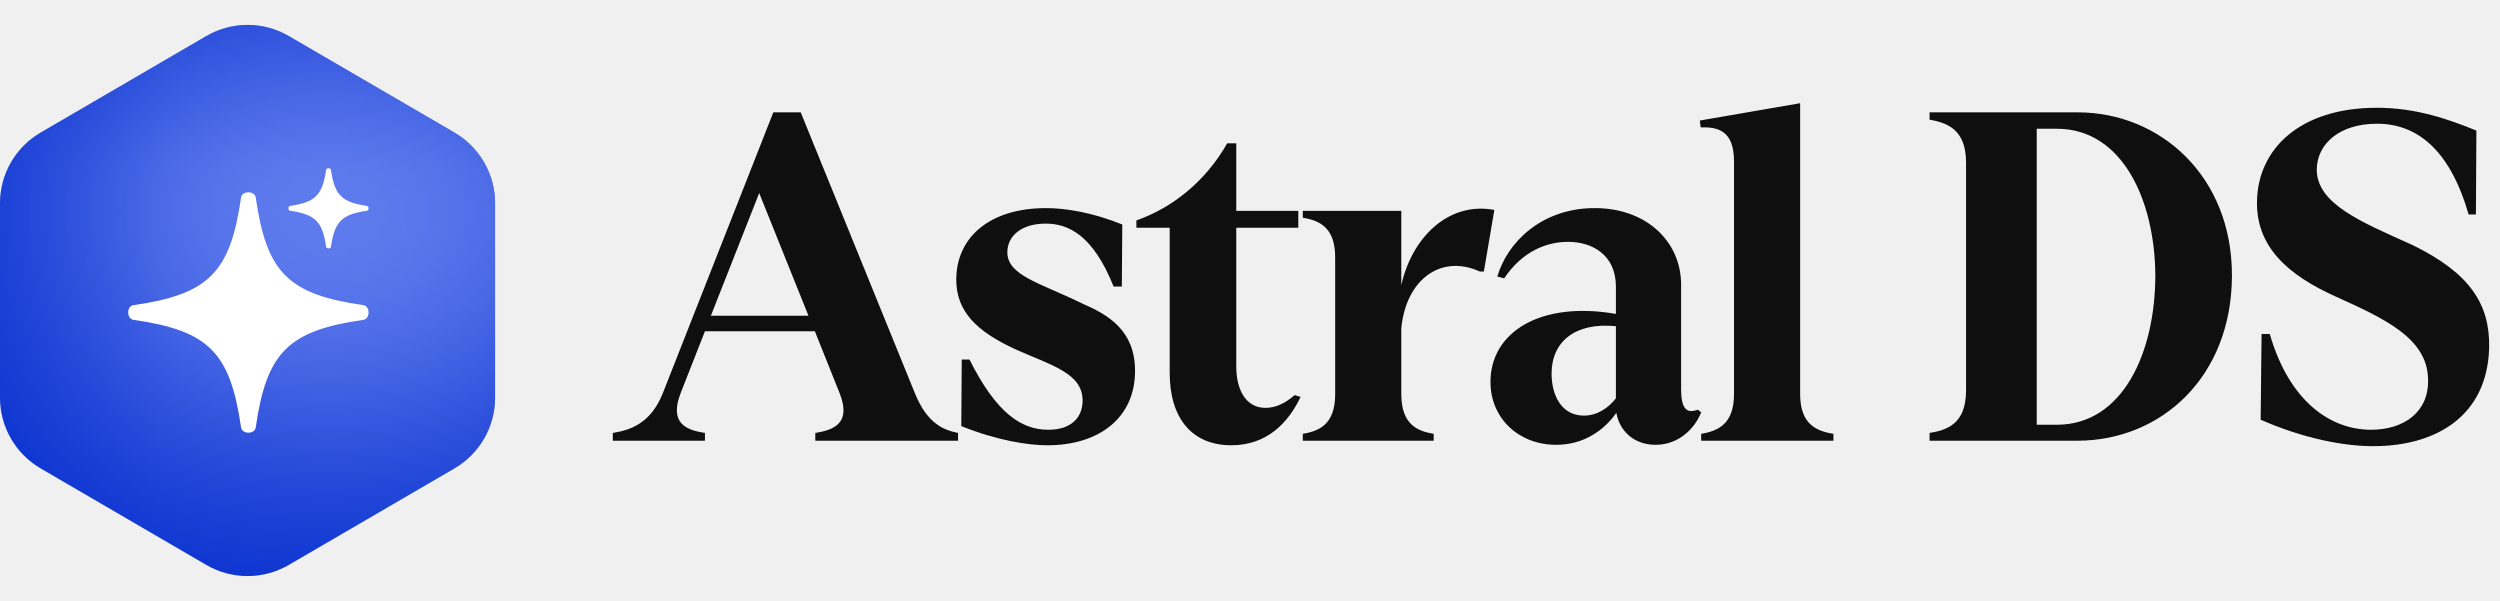
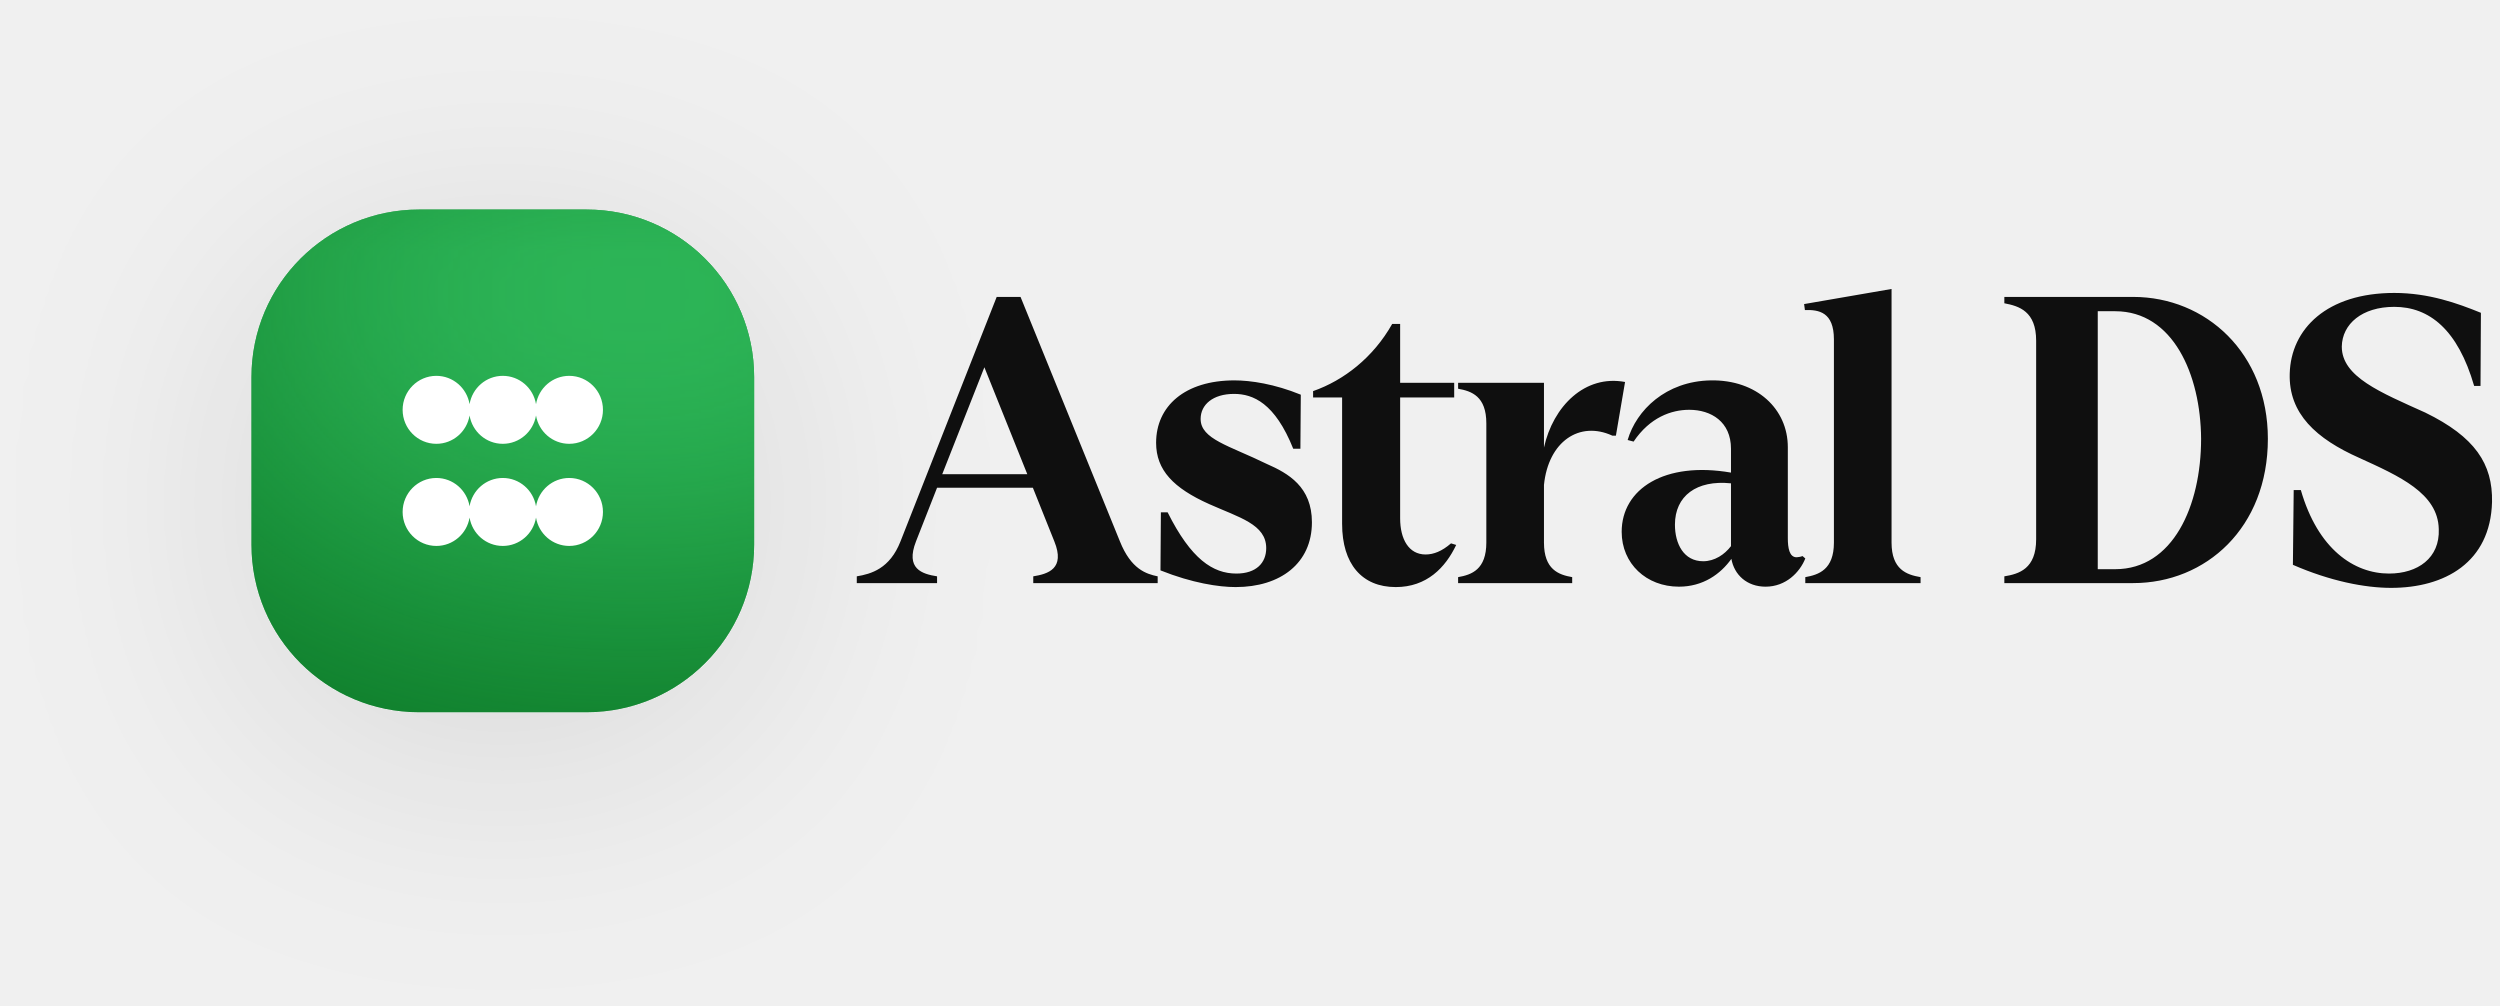
- <svg xmlns="http://www.w3.org/2000/svg" width="312" height="75" viewBox="0 0 312 75" fill="none">
-   <path d="M25.752 4.496C28.93 2.644 32.857 2.644 36.035 4.496L56.716 16.545C59.856 18.375 61.787 21.735 61.787 25.369V49.631C61.787 53.265 59.856 56.625 56.716 58.455L36.035 70.504C32.857 72.356 28.93 72.356 25.752 70.504L5.071 58.455C1.931 56.625 0 53.265 0 49.631V25.369C0 21.735 1.931 18.375 5.071 16.545L25.752 4.496Z" fill="#0029CC" />
-   <mask id="mask0_187_1633" style="mask-type:alpha" maskUnits="userSpaceOnUse" x="0" y="3" width="62" height="69">
-     <path d="M25.752 4.496C28.93 2.644 32.857 2.644 36.035 4.496L56.716 16.545C59.856 18.375 61.787 21.735 61.787 25.369V49.631C61.787 53.265 59.856 56.625 56.716 58.455L36.035 70.504C32.857 72.356 28.93 72.356 25.752 70.504L5.071 58.455C1.931 56.625 0 53.265 0 49.631V25.369C0 21.735 1.931 18.375 5.071 16.545L25.752 4.496Z" fill="#0029CC" />
-   </mask>
-   <g mask="url(#mask0_187_1633)">
-     <g filter="url(#filter0_f_187_1633)">
-       <rect x="5.617" y="-24.798" width="70.468" height="73.021" rx="10.213" fill="#92A8FF" />
+ <svg xmlns="http://www.w3.org/2000/svg" width="358" height="144" viewBox="0 0 358 144" fill="none">
+   <g filter="url(#filter0_d_242_285)">
+     <g clip-path="url(#clip0_242_285)">
+       <rect x="36" y="30" width="72" height="72" rx="24" fill="#056C1D" />
+       <g filter="url(#filter1_f_242_285)">
+         <rect x="22" y="-67.322" width="138" height="143" rx="20" fill="#44E079" />
+       </g>
+       <path d="M81.515 53.821C79.122 53.821 77.142 55.576 76.757 57.877C76.373 55.576 74.393 53.821 72 53.821C69.608 53.821 67.627 55.576 67.243 57.877C66.859 55.576 64.878 53.821 62.485 53.821C59.818 53.821 57.656 56 57.656 58.688C57.656 61.376 59.818 63.554 62.485 63.554C64.878 63.554 66.859 61.8 67.243 59.499C67.627 61.8 69.608 63.554 72 63.554C74.393 63.554 76.373 61.8 76.757 59.499C77.142 61.8 79.122 63.554 81.515 63.554C84.182 63.554 86.344 61.376 86.344 58.688C86.344 56 84.182 53.821 81.515 53.821V53.821Z" fill="white" />
+       <path d="M81.515 68.445C79.122 68.445 77.142 70.2 76.757 72.501C76.373 70.2 74.393 68.445 72 68.445C69.608 68.445 67.627 70.2 67.243 72.501C66.859 70.2 64.878 68.445 62.485 68.445C59.818 68.445 57.656 70.624 57.656 73.312C57.656 75.999 59.818 78.178 62.485 78.178C64.878 78.178 66.859 76.424 67.243 74.123C67.627 76.424 69.608 78.178 72 78.178C74.393 78.178 76.373 76.424 76.757 74.123C77.142 76.424 79.122 78.178 81.515 78.178C84.182 78.178 86.344 75.999 86.344 73.312C86.344 70.624 84.182 68.445 81.515 68.445V68.445Z" fill="white" />
    </g>
  </g>
-   <path d="M45.351 38.085C46.216 38.21 46.216 39.79 45.351 39.915C35.962 41.27 33.27 43.962 31.915 53.351C31.79 54.216 30.21 54.216 30.085 53.351C28.73 43.962 26.038 41.27 16.649 39.915C15.784 39.79 15.784 38.21 16.649 38.085C26.038 36.73 28.73 34.038 30.085 24.649C30.21 23.784 31.79 23.784 31.915 24.649C33.27 34.038 35.962 36.73 45.351 38.085Z" fill="white" />
-   <path d="M45.784 25.695C46.072 25.736 46.072 26.264 45.784 26.305C42.654 26.757 41.757 27.654 41.305 30.784C41.264 31.072 40.736 31.072 40.695 30.784C40.243 27.654 39.346 26.757 36.216 26.305C35.928 26.264 35.928 25.736 36.216 25.695C39.346 25.243 40.243 24.346 40.695 21.216C40.736 20.928 41.264 20.928 41.305 21.216C41.757 24.346 42.654 25.243 45.784 25.695Z" fill="white" />
-   <path d="M101.75 54.032C103.856 53.691 106.36 52.951 104.767 49.023L101.693 41.34H87.976L84.959 49.023C83.422 52.951 85.813 53.691 87.976 54.032V55H76.478V54.032C78.527 53.691 81.202 52.951 82.739 49.023L96.513 14.018H99.929L114.158 49.023C115.752 53.008 117.915 53.691 119.566 54.032V55H101.75V54.032ZM88.716 39.404H100.896L94.749 24.093L88.716 39.404ZM130.726 55.569C128.336 55.569 124.522 55 119.968 53.179L120.025 44.868H120.993C124.351 51.585 127.482 53.634 130.84 53.634C133.686 53.634 135.109 52.097 135.109 49.991C135.109 46.576 131.238 45.608 126.913 43.673C121.847 41.396 119.342 38.835 119.342 34.908C119.342 29.671 123.441 25.971 130.555 25.971C132.889 25.971 136.304 26.484 140.061 28.02L140.004 35.761H138.979C136.361 29.216 133.231 27.907 130.498 27.907C127.482 27.907 125.717 29.443 125.717 31.492C125.717 34.395 129.815 35.306 135.166 37.924C138.296 39.29 141.655 41.226 141.655 46.291C141.655 52.154 137.158 55.569 130.726 55.569ZM153.661 55.569C148.823 55.569 145.977 52.268 145.977 46.519V28.419H141.822V27.508C146.205 25.971 150.417 22.727 153.149 17.889H154.287V26.313H162.028V28.419H154.287V45.722C154.287 48.739 155.54 50.902 157.93 50.902C159.069 50.902 160.264 50.447 161.573 49.308L162.313 49.536C160.776 52.78 158.101 55.569 153.661 55.569ZM162.589 54.146C164.524 53.805 166.63 53.065 166.63 49.194V32.119C166.63 28.248 164.524 27.508 162.589 27.167V26.313H174.883V35.591C176.192 29.671 180.746 25.118 186.495 26.199L185.186 33.883H184.673C179.949 31.72 175.509 34.737 174.883 40.941V49.194C174.883 53.065 176.989 53.805 178.924 54.146V55H162.589V54.146ZM194.208 55.512C189.54 55.512 186.011 52.211 186.011 47.657C186.011 41.51 192.159 37.526 201.664 39.176V35.761C201.664 31.891 198.818 30.183 195.688 30.183C193.126 30.183 190.053 31.265 187.719 34.737L186.865 34.509C188.117 30.24 192.329 26.085 198.761 25.971C205.364 25.858 209.803 30.07 209.803 35.534V48.568C209.803 49.991 210.031 51.3 211.056 51.3C211.226 51.3 211.625 51.243 211.909 51.13L212.308 51.471C211.511 53.463 209.519 55.512 206.616 55.512C203.941 55.512 202.119 53.805 201.721 51.528C200.184 53.691 197.68 55.512 194.208 55.512ZM193.638 46.633C193.638 49.365 194.891 51.87 197.68 51.87C199.33 51.87 200.753 50.902 201.664 49.706V40.713C196.712 40.201 193.638 42.535 193.638 46.633ZM212.306 54.146C214.241 53.805 216.404 53.065 216.404 49.194V20.109C216.404 16.181 214.241 15.84 212.249 15.897L212.135 15.043L224.657 12.88V49.194C224.657 53.065 226.82 53.805 228.812 54.146V55H212.306V54.146ZM240.809 55V54.032C242.915 53.691 245.363 52.951 245.363 48.739V20.279C245.363 16.067 242.915 15.328 240.809 14.929V14.018H259.251C269.667 14.018 278.546 22.044 278.546 34.338C278.546 47.088 269.667 55 259.251 55H240.809ZM254.185 53.008H256.69C264.943 53.008 268.984 43.958 268.984 34.338C268.927 25.118 264.943 16.067 256.69 16.067H254.185V53.008ZM296.189 55.683C292.432 55.683 287.48 54.715 282.13 52.382L282.244 41.681H283.268C285.716 50.162 290.896 53.634 295.904 53.634C300.003 53.634 303.19 51.414 303.019 47.259C302.905 42.136 297.384 39.689 291.635 37.071C285.488 34.338 281.504 30.753 281.675 25.004C281.845 18.572 287.025 13.449 296.644 13.449C301.596 13.449 305.694 14.929 309.053 16.295L308.996 26.768H308.085C305.751 18.686 301.653 15.441 296.644 15.441C292.034 15.441 289.188 17.889 289.131 21.133C289.131 25.459 294.652 27.679 301.084 30.582C308.199 34.054 310.76 37.924 310.646 43.389C310.419 52.04 303.873 55.683 296.189 55.683Z" fill="#0F0F0F" />
+   <path d="M147.963 82.532C150.069 82.191 152.573 81.451 150.98 77.523L147.906 69.84H134.188L131.172 77.523C129.635 81.451 132.026 82.191 134.188 82.532V83.5H122.691V82.532C124.74 82.191 127.415 81.451 128.952 77.523L142.726 42.518H146.141L160.371 77.523C161.965 81.508 164.128 82.191 165.778 82.532V83.5H147.963V82.532ZM134.928 67.904H147.109L140.962 52.593L134.928 67.904ZM176.939 84.069C174.548 84.069 170.735 83.5 166.181 81.679L166.238 73.368H167.206C170.564 80.085 173.695 82.134 177.053 82.134C179.899 82.134 181.322 80.597 181.322 78.491C181.322 75.076 177.451 74.108 173.125 72.173C168.06 69.896 165.555 67.335 165.555 63.408C165.555 58.171 169.653 54.471 176.768 54.471C179.102 54.471 182.517 54.984 186.274 56.52L186.217 64.261H185.192C182.574 57.716 179.443 56.407 176.711 56.407C173.695 56.407 171.93 57.943 171.93 59.992C171.93 62.895 176.028 63.806 181.379 66.424C184.509 67.79 187.867 69.726 187.867 74.791C187.867 80.654 183.371 84.069 176.939 84.069ZM199.874 84.069C195.036 84.069 192.19 80.768 192.19 75.019V56.919H188.035V56.008C192.418 54.471 196.63 51.227 199.362 46.389H200.5V54.813H208.241V56.919H200.5V74.222C200.5 77.239 201.753 79.402 204.143 79.402C205.282 79.402 206.477 78.947 207.786 77.808L208.526 78.036C206.989 81.28 204.314 84.069 199.874 84.069ZM208.802 82.646C210.737 82.305 212.843 81.565 212.843 77.694V60.619C212.843 56.748 210.737 56.008 208.802 55.667V54.813H221.096V64.091C222.405 58.171 226.959 53.618 232.708 54.699L231.398 62.383H230.886C226.162 60.22 221.722 63.237 221.096 69.441V77.694C221.096 81.565 223.202 82.305 225.137 82.646V83.5H208.802V82.646ZM240.421 84.012C235.753 84.012 232.224 80.711 232.224 76.157C232.224 70.01 238.371 66.026 247.877 67.677V64.261C247.877 60.391 245.031 58.683 241.9 58.683C239.339 58.683 236.265 59.765 233.932 63.237L233.078 63.009C234.33 58.74 238.542 54.585 244.974 54.471C251.577 54.358 256.016 58.569 256.016 64.034V77.068C256.016 78.491 256.244 79.8 257.269 79.8C257.439 79.8 257.838 79.743 258.122 79.629L258.521 79.971C257.724 81.963 255.732 84.012 252.829 84.012C250.154 84.012 248.332 82.305 247.934 80.028C246.397 82.191 243.893 84.012 240.421 84.012ZM239.851 75.133C239.851 77.865 241.104 80.37 243.893 80.37C245.543 80.37 246.966 79.402 247.877 78.207V69.213C242.925 68.701 239.851 71.035 239.851 75.133ZM258.519 82.646C260.454 82.305 262.617 81.565 262.617 77.694V48.609C262.617 44.681 260.454 44.34 258.462 44.397L258.348 43.543L270.87 41.38V77.694C270.87 81.565 273.033 82.305 275.025 82.646V83.5H258.519V82.646ZM287.022 83.5V82.532C289.128 82.191 291.576 81.451 291.576 77.239V48.779C291.576 44.568 289.128 43.828 287.022 43.429V42.518H305.464C315.88 42.518 324.759 50.544 324.759 62.838C324.759 75.588 315.88 83.5 305.464 83.5H287.022ZM300.398 81.508H302.902C311.156 81.508 315.197 72.458 315.197 62.838C315.14 53.618 311.156 44.568 302.902 44.568H300.398V81.508ZM342.402 84.183C338.645 84.183 333.693 83.215 328.343 80.882L328.457 70.181H329.481C331.929 78.662 337.108 82.134 342.117 82.134C346.215 82.134 349.403 79.914 349.232 75.759C349.118 70.636 343.597 68.189 337.848 65.57C331.701 62.838 327.717 59.252 327.888 53.504C328.058 47.072 333.238 41.949 342.857 41.949C347.809 41.949 351.907 43.429 355.266 44.795L355.209 55.268H354.298C351.964 47.186 347.866 43.941 342.857 43.941C338.247 43.941 335.401 46.389 335.344 49.633C335.344 53.959 340.865 56.179 347.297 59.082C354.412 62.554 356.973 66.424 356.859 71.888C356.632 80.54 350.086 84.183 342.402 84.183Z" fill="#0F0F0F" />
  <defs>
-     <filter id="filter0_f_187_1633" x="-38.349" y="-68.764" width="158.4" height="160.953" filterUnits="userSpaceOnUse" color-interpolation-filters="sRGB">
+     <filter id="filter0_d_242_285" x="-3.8147e-06" y="-2.86102e-06" width="144" height="144" filterUnits="userSpaceOnUse" color-interpolation-filters="sRGB">
+       <feFlood flood-opacity="0" result="BackgroundImageFix" />
+       <feColorMatrix in="SourceAlpha" type="matrix" values="0 0 0 0 0 0 0 0 0 0 0 0 0 0 0 0 0 0 127 0" result="hardAlpha" />
+       <feOffset dy="6" />
+       <feGaussianBlur stdDeviation="18" />
+       <feComposite in2="hardAlpha" operator="out" />
+       <feColorMatrix type="matrix" values="0 0 0 0 0 0 0 0 0 0 0 0 0 0 0 0 0 0 0.1 0" />
+       <feBlend mode="normal" in2="BackgroundImageFix" result="effect1_dropShadow_242_285" />
+       <feBlend mode="normal" in="SourceGraphic" in2="effect1_dropShadow_242_285" result="shape" />
+     </filter>
+     <filter id="filter1_f_242_285" x="-64.1" y="-153.422" width="310.2" height="315.2" filterUnits="userSpaceOnUse" color-interpolation-filters="sRGB">
      <feFlood flood-opacity="0" result="BackgroundImageFix" />
      <feBlend mode="normal" in="SourceGraphic" in2="BackgroundImageFix" result="shape" />
-       <feGaussianBlur stdDeviation="21.983" result="effect1_foregroundBlur_187_1633" />
+       <feGaussianBlur stdDeviation="43.05" result="effect1_foregroundBlur_242_285" />
    </filter>
+     <clipPath id="clip0_242_285">
+       <rect x="36" y="30" width="72" height="72" rx="24" fill="white" />
+     </clipPath>
  </defs>
</svg>
